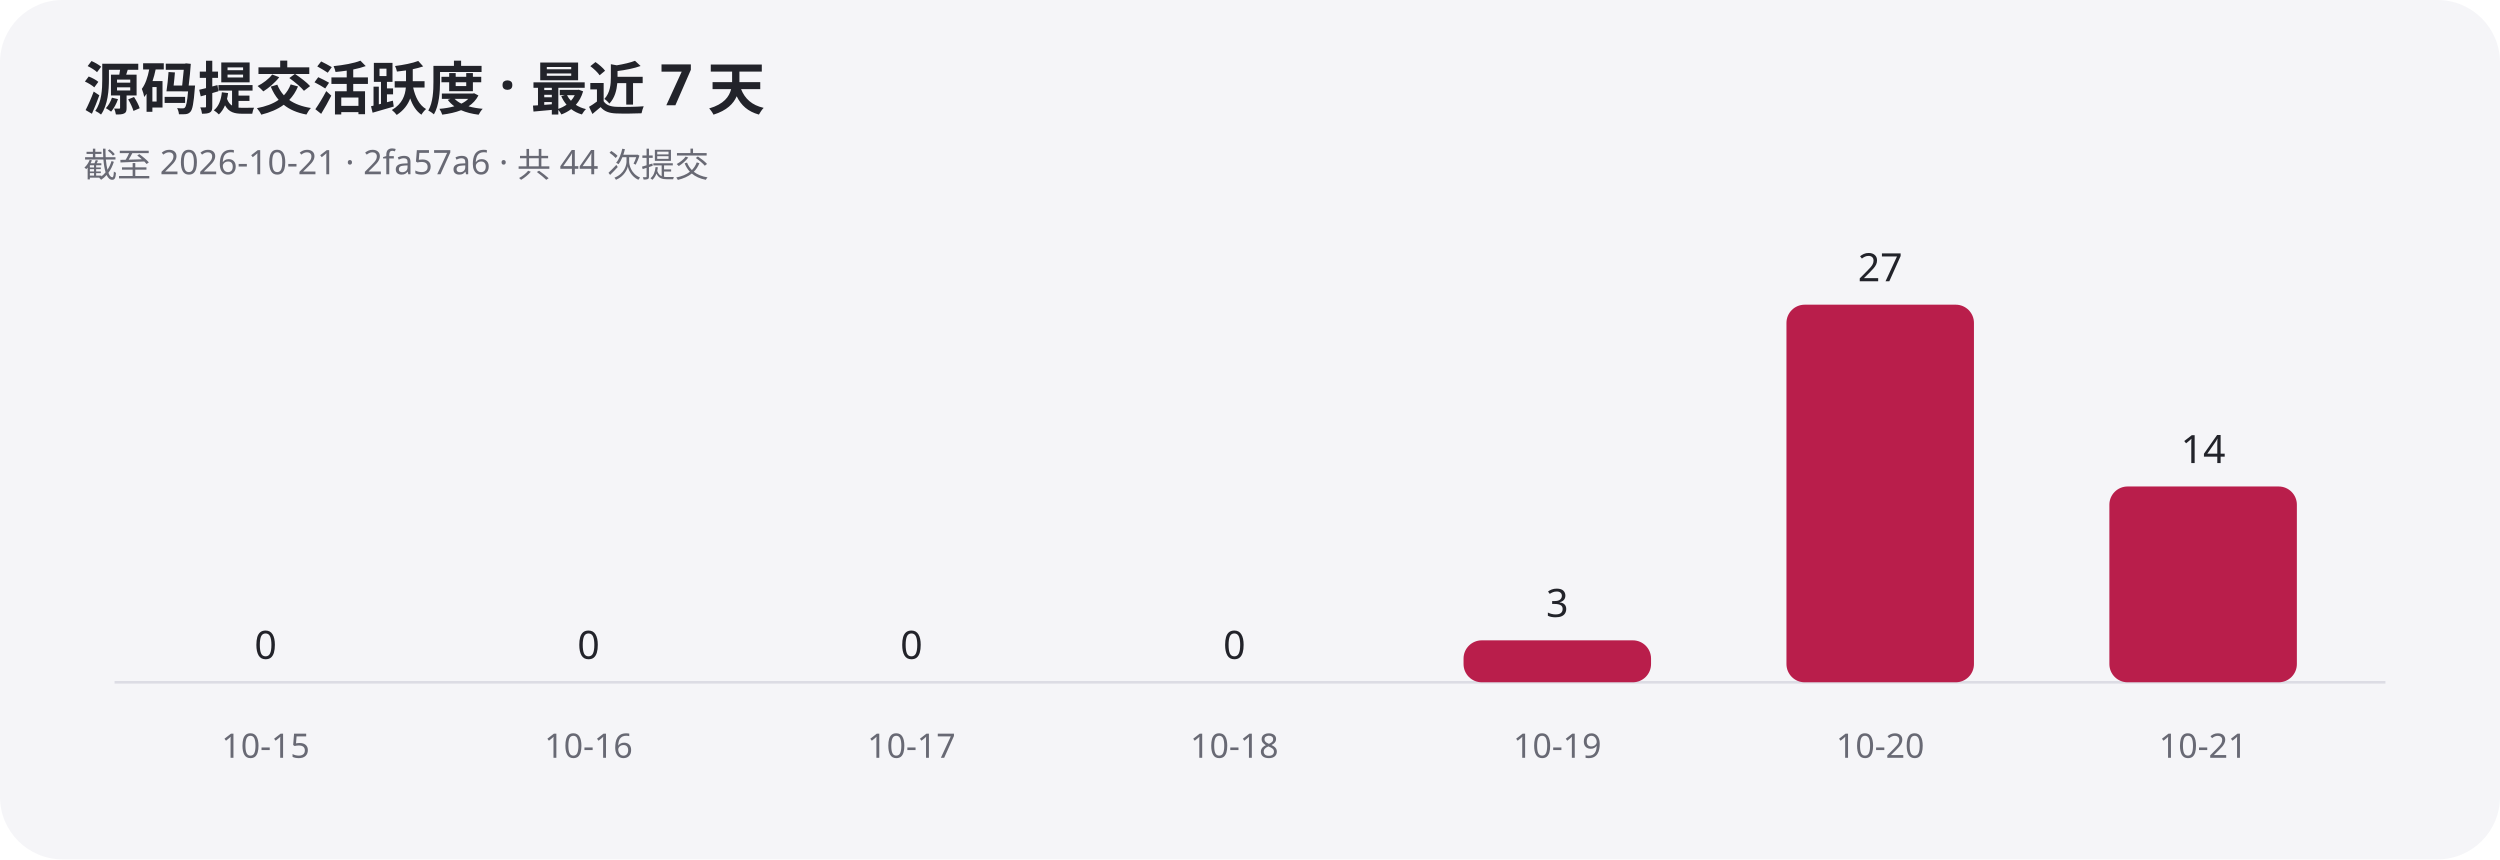
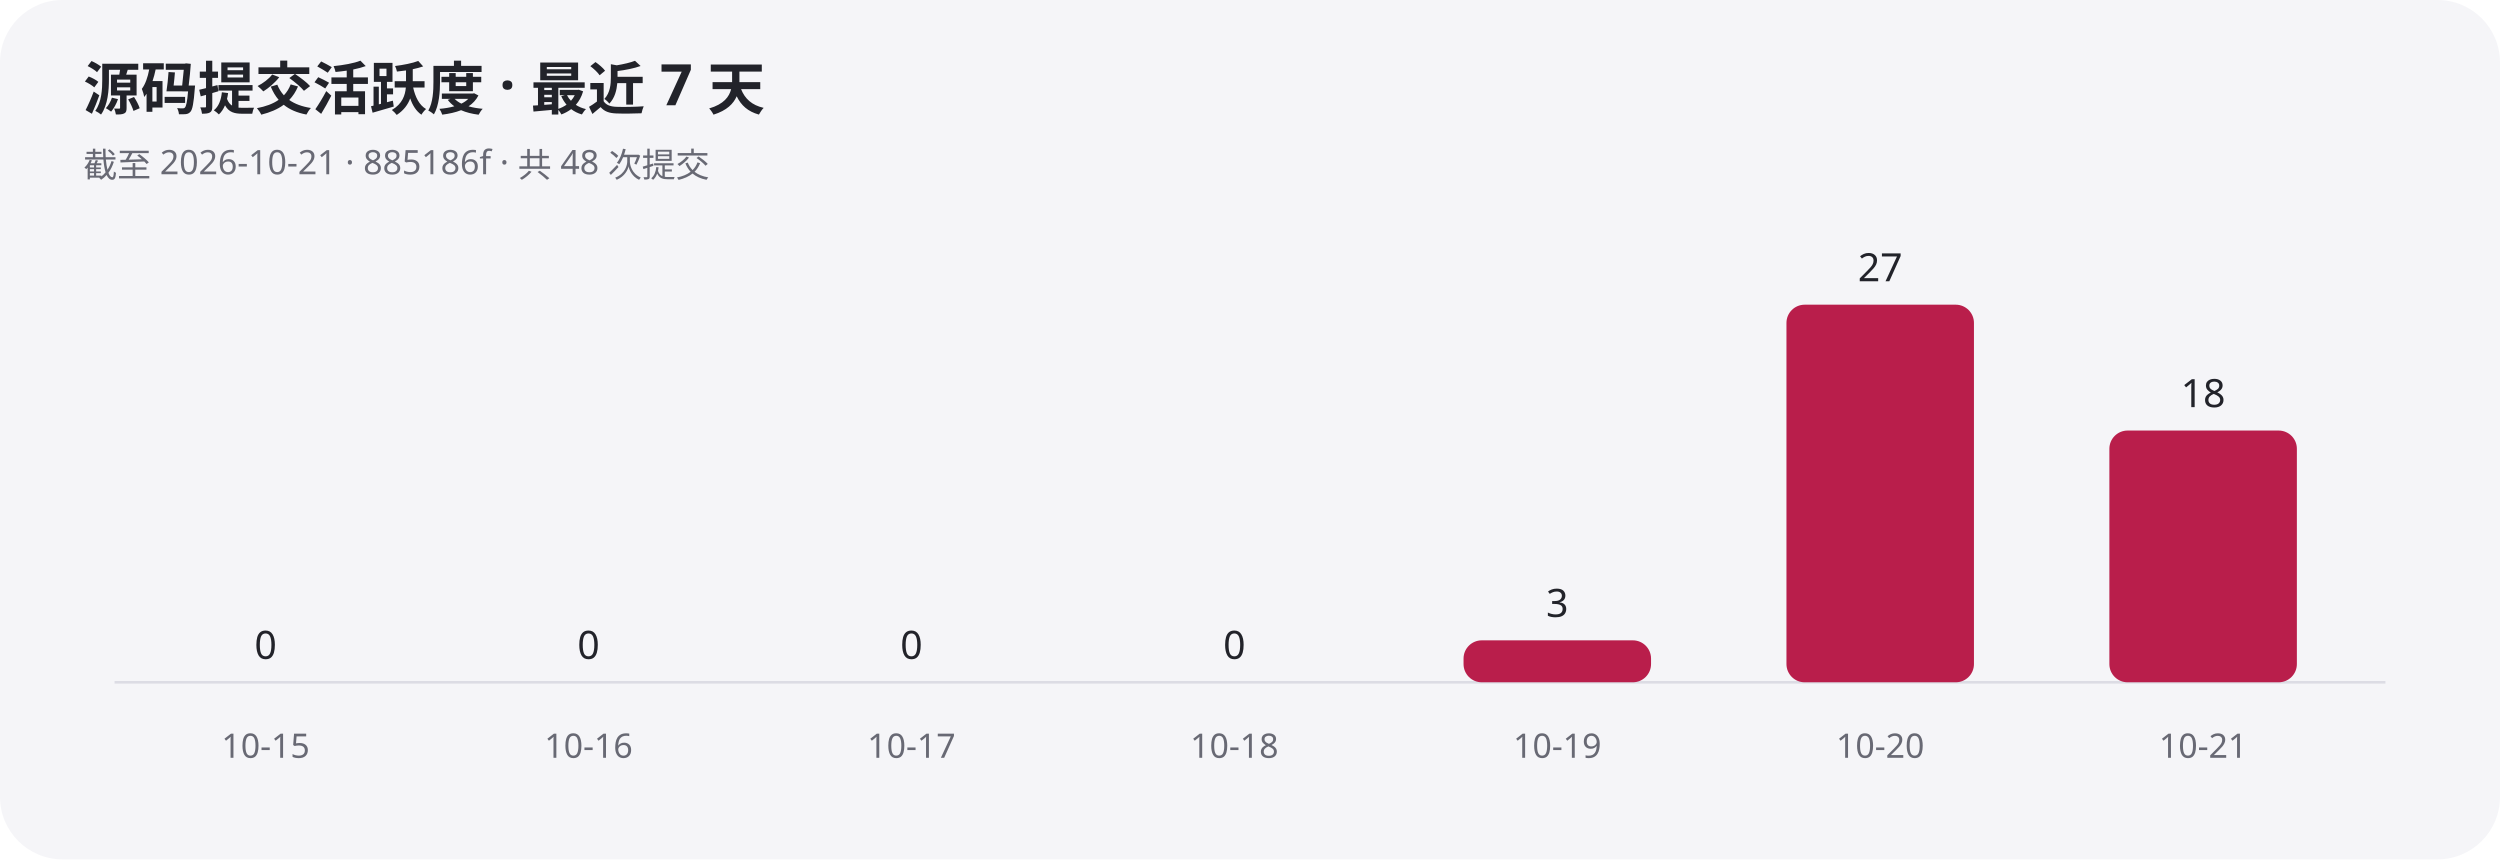
<svg xmlns="http://www.w3.org/2000/svg" width="960" height="330" viewBox="0 0 960 330" role="img" aria-labelledby="title desc">
  <rect width="960" height="330" rx="24" fill="#F5F5F8" />
  <g font-family="system-ui, sans-serif" fill="#22232A">
    <text x="32" y="42" font-size="22" font-weight="650">源码提交活跃度 · 最近 7 天</text>
-     <text x="32" y="68" font-size="13" fill="#686974">截至 2026-10-21 · 2fa57a6 · 共 44 次提交</text>
+     <text x="32" y="68" font-size="13" fill="#686974">截至 2026-10-21 · 885186f · 共 48 次提交</text>
    <line x1="44" y1="262" x2="916" y2="262" stroke="#DCDCE4" />
    <rect x="66" y="262.0" width="72" height="0.0" rx="7" fill="#B91E4B" />
    <text x="102" y="253.0" font-size="15" text-anchor="middle">0</text>
    <text x="102" y="291" font-size="13" text-anchor="middle" fill="#686974">10-15</text>
    <rect x="190" y="262.0" width="72" height="0.0" rx="7" fill="#B91E4B" />
    <text x="226" y="253.0" font-size="15" text-anchor="middle">0</text>
    <text x="226" y="291" font-size="13" text-anchor="middle" fill="#686974">10-16</text>
    <rect x="314" y="262.0" width="72" height="0.0" rx="7" fill="#B91E4B" />
    <text x="350" y="253.0" font-size="15" text-anchor="middle">0</text>
    <text x="350" y="291" font-size="13" text-anchor="middle" fill="#686974">10-17</text>
    <rect x="438" y="262.0" width="72" height="0.0" rx="7" fill="#B91E4B" />
    <text x="474" y="253.0" font-size="15" text-anchor="middle">0</text>
    <text x="474" y="291" font-size="13" text-anchor="middle" fill="#686974">10-18</text>
    <rect x="562" y="245.89" width="72" height="16.11" rx="7" fill="#B91E4B" />
    <text x="598" y="236.89" font-size="15" text-anchor="middle">3</text>
    <text x="598" y="291" font-size="13" text-anchor="middle" fill="#686974">10-19</text>
    <rect x="686" y="117.0" width="72" height="145.0" rx="7" fill="#B91E4B" />
    <text x="722" y="108.0" font-size="15" text-anchor="middle">27</text>
    <text x="722" y="291" font-size="13" text-anchor="middle" fill="#686974">10-20</text>
-     <rect x="810" y="186.81" width="72" height="75.19" rx="7" fill="#B91E4B" />
-     <text x="846" y="177.81" font-size="15" text-anchor="middle">14</text>
+     <rect x="810" y="165.33" width="72" height="96.67" rx="7" fill="#B91E4B" />
+     <text x="846" y="156.33" font-size="15" text-anchor="middle">18</text>
    <text x="846" y="291" font-size="13" text-anchor="middle" fill="#686974">10-21</text>
  </g>
</svg>
